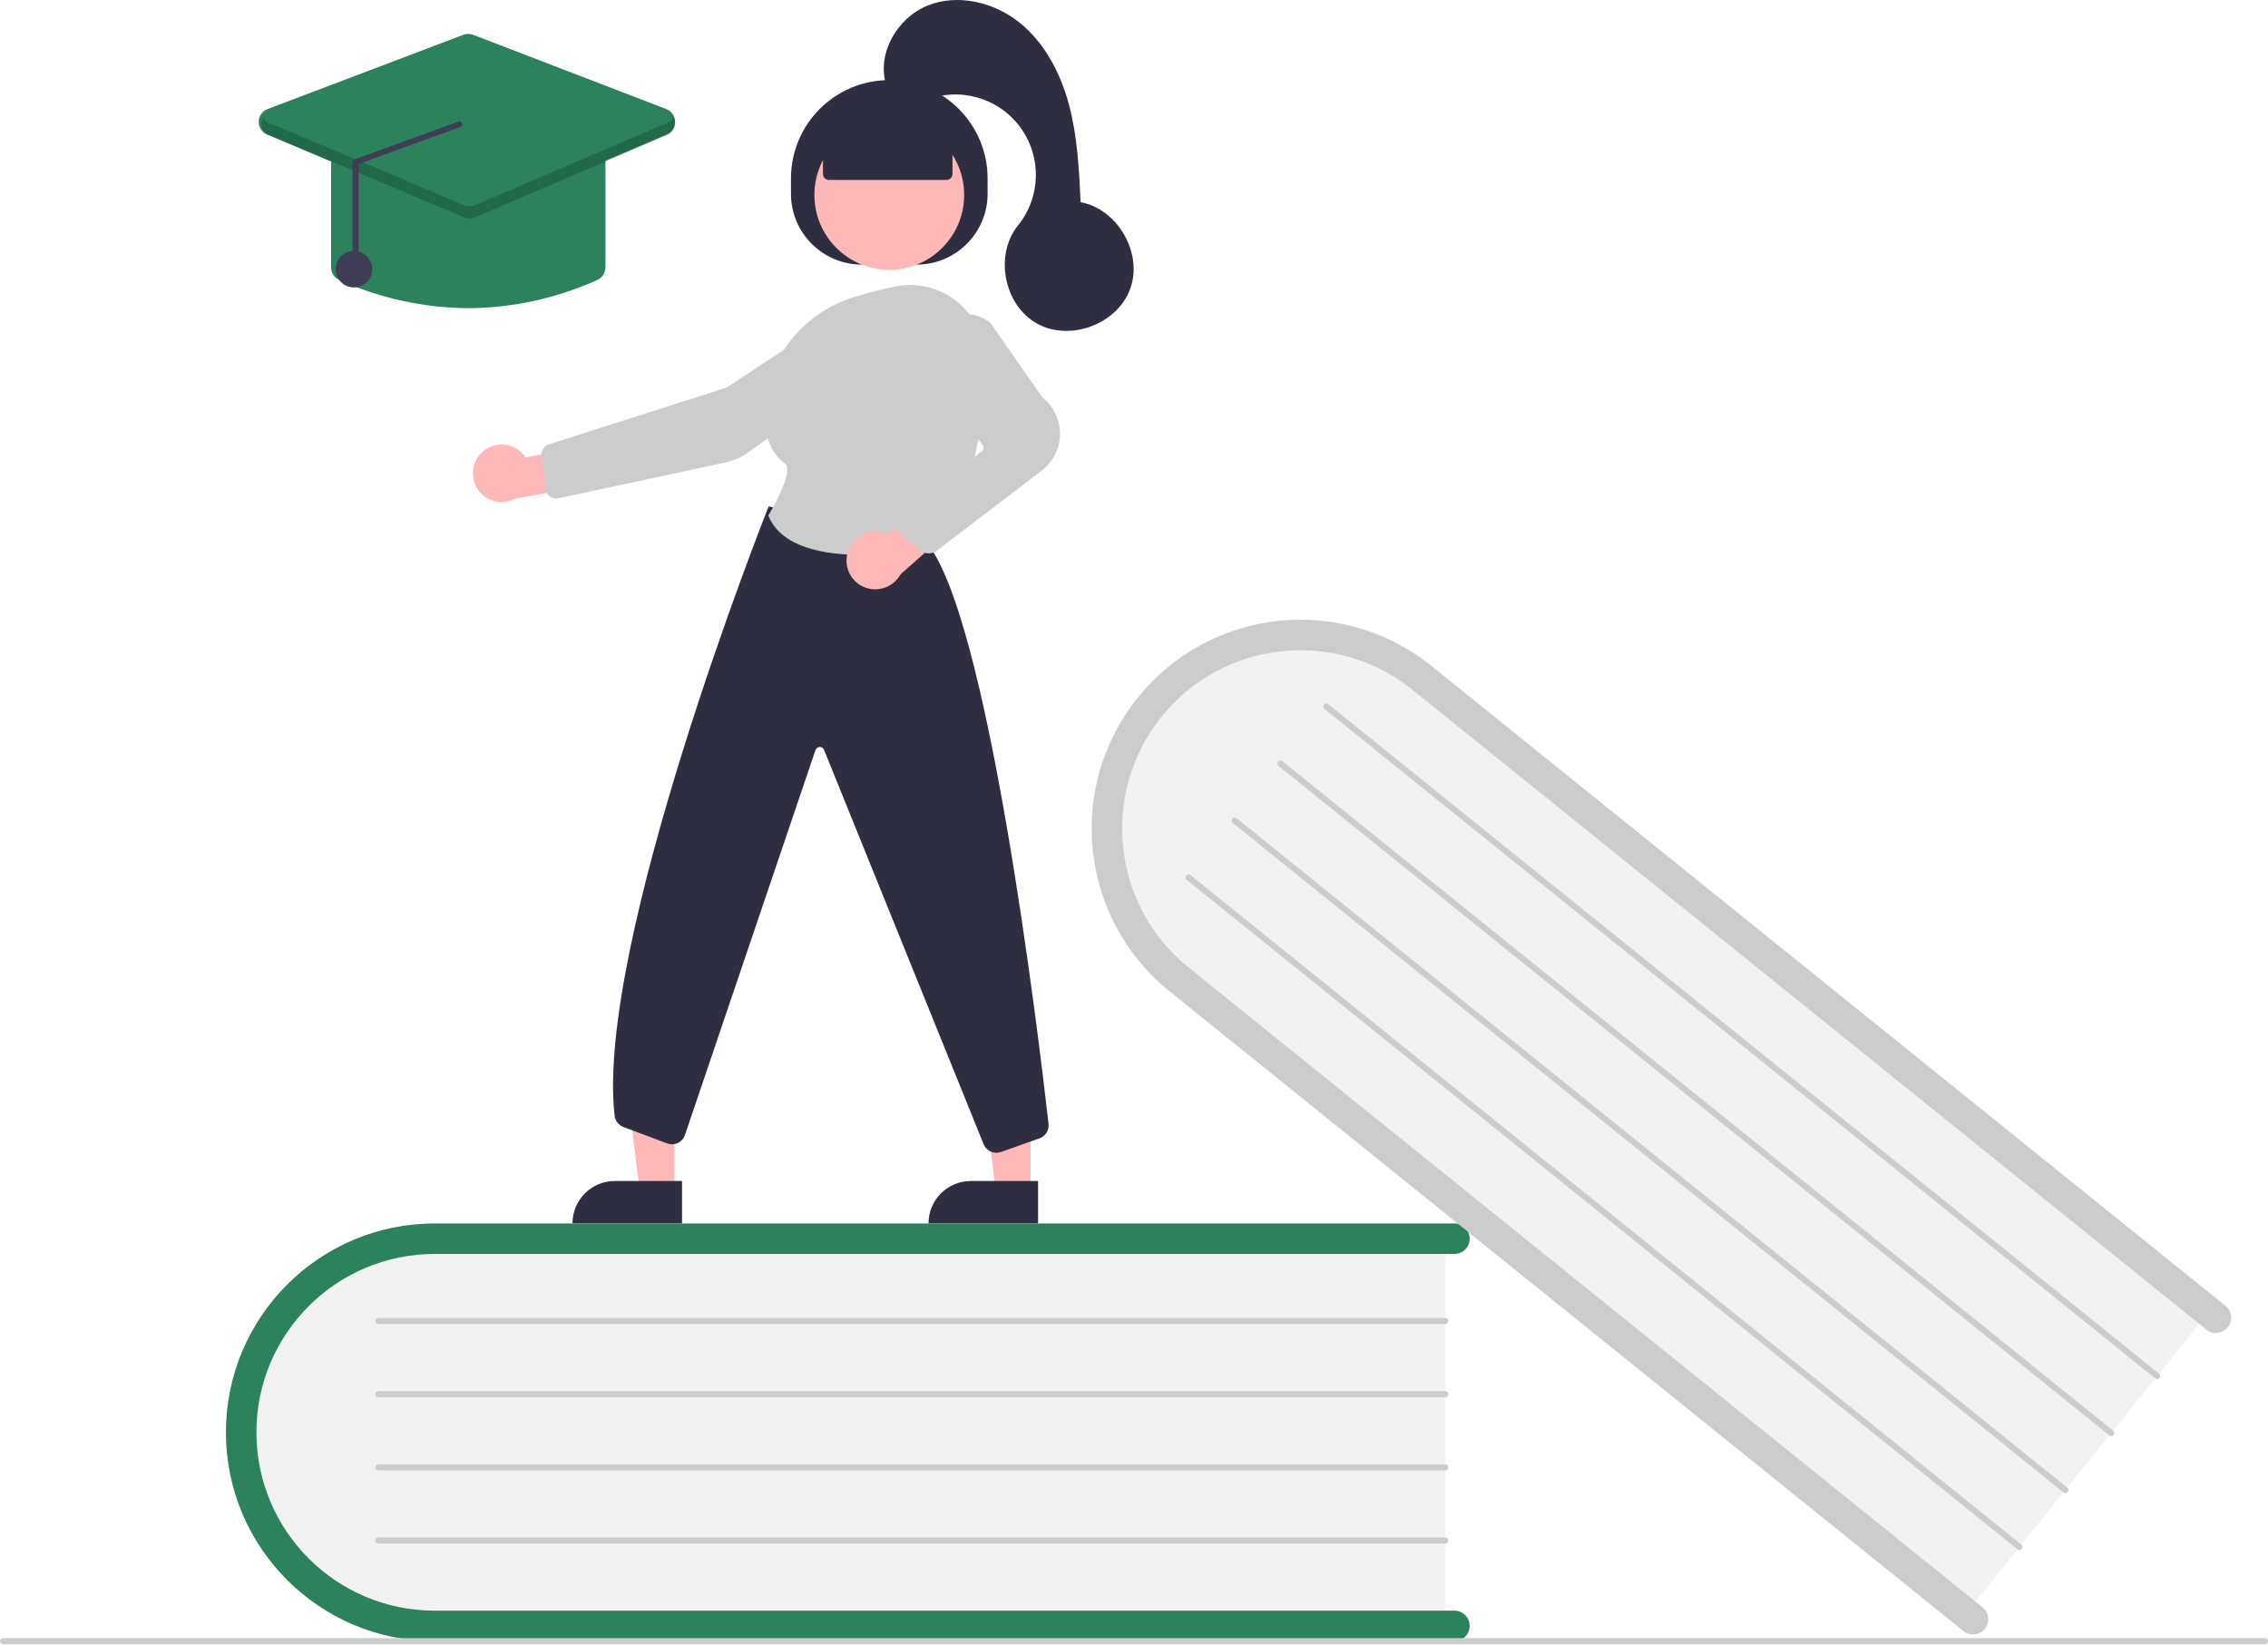
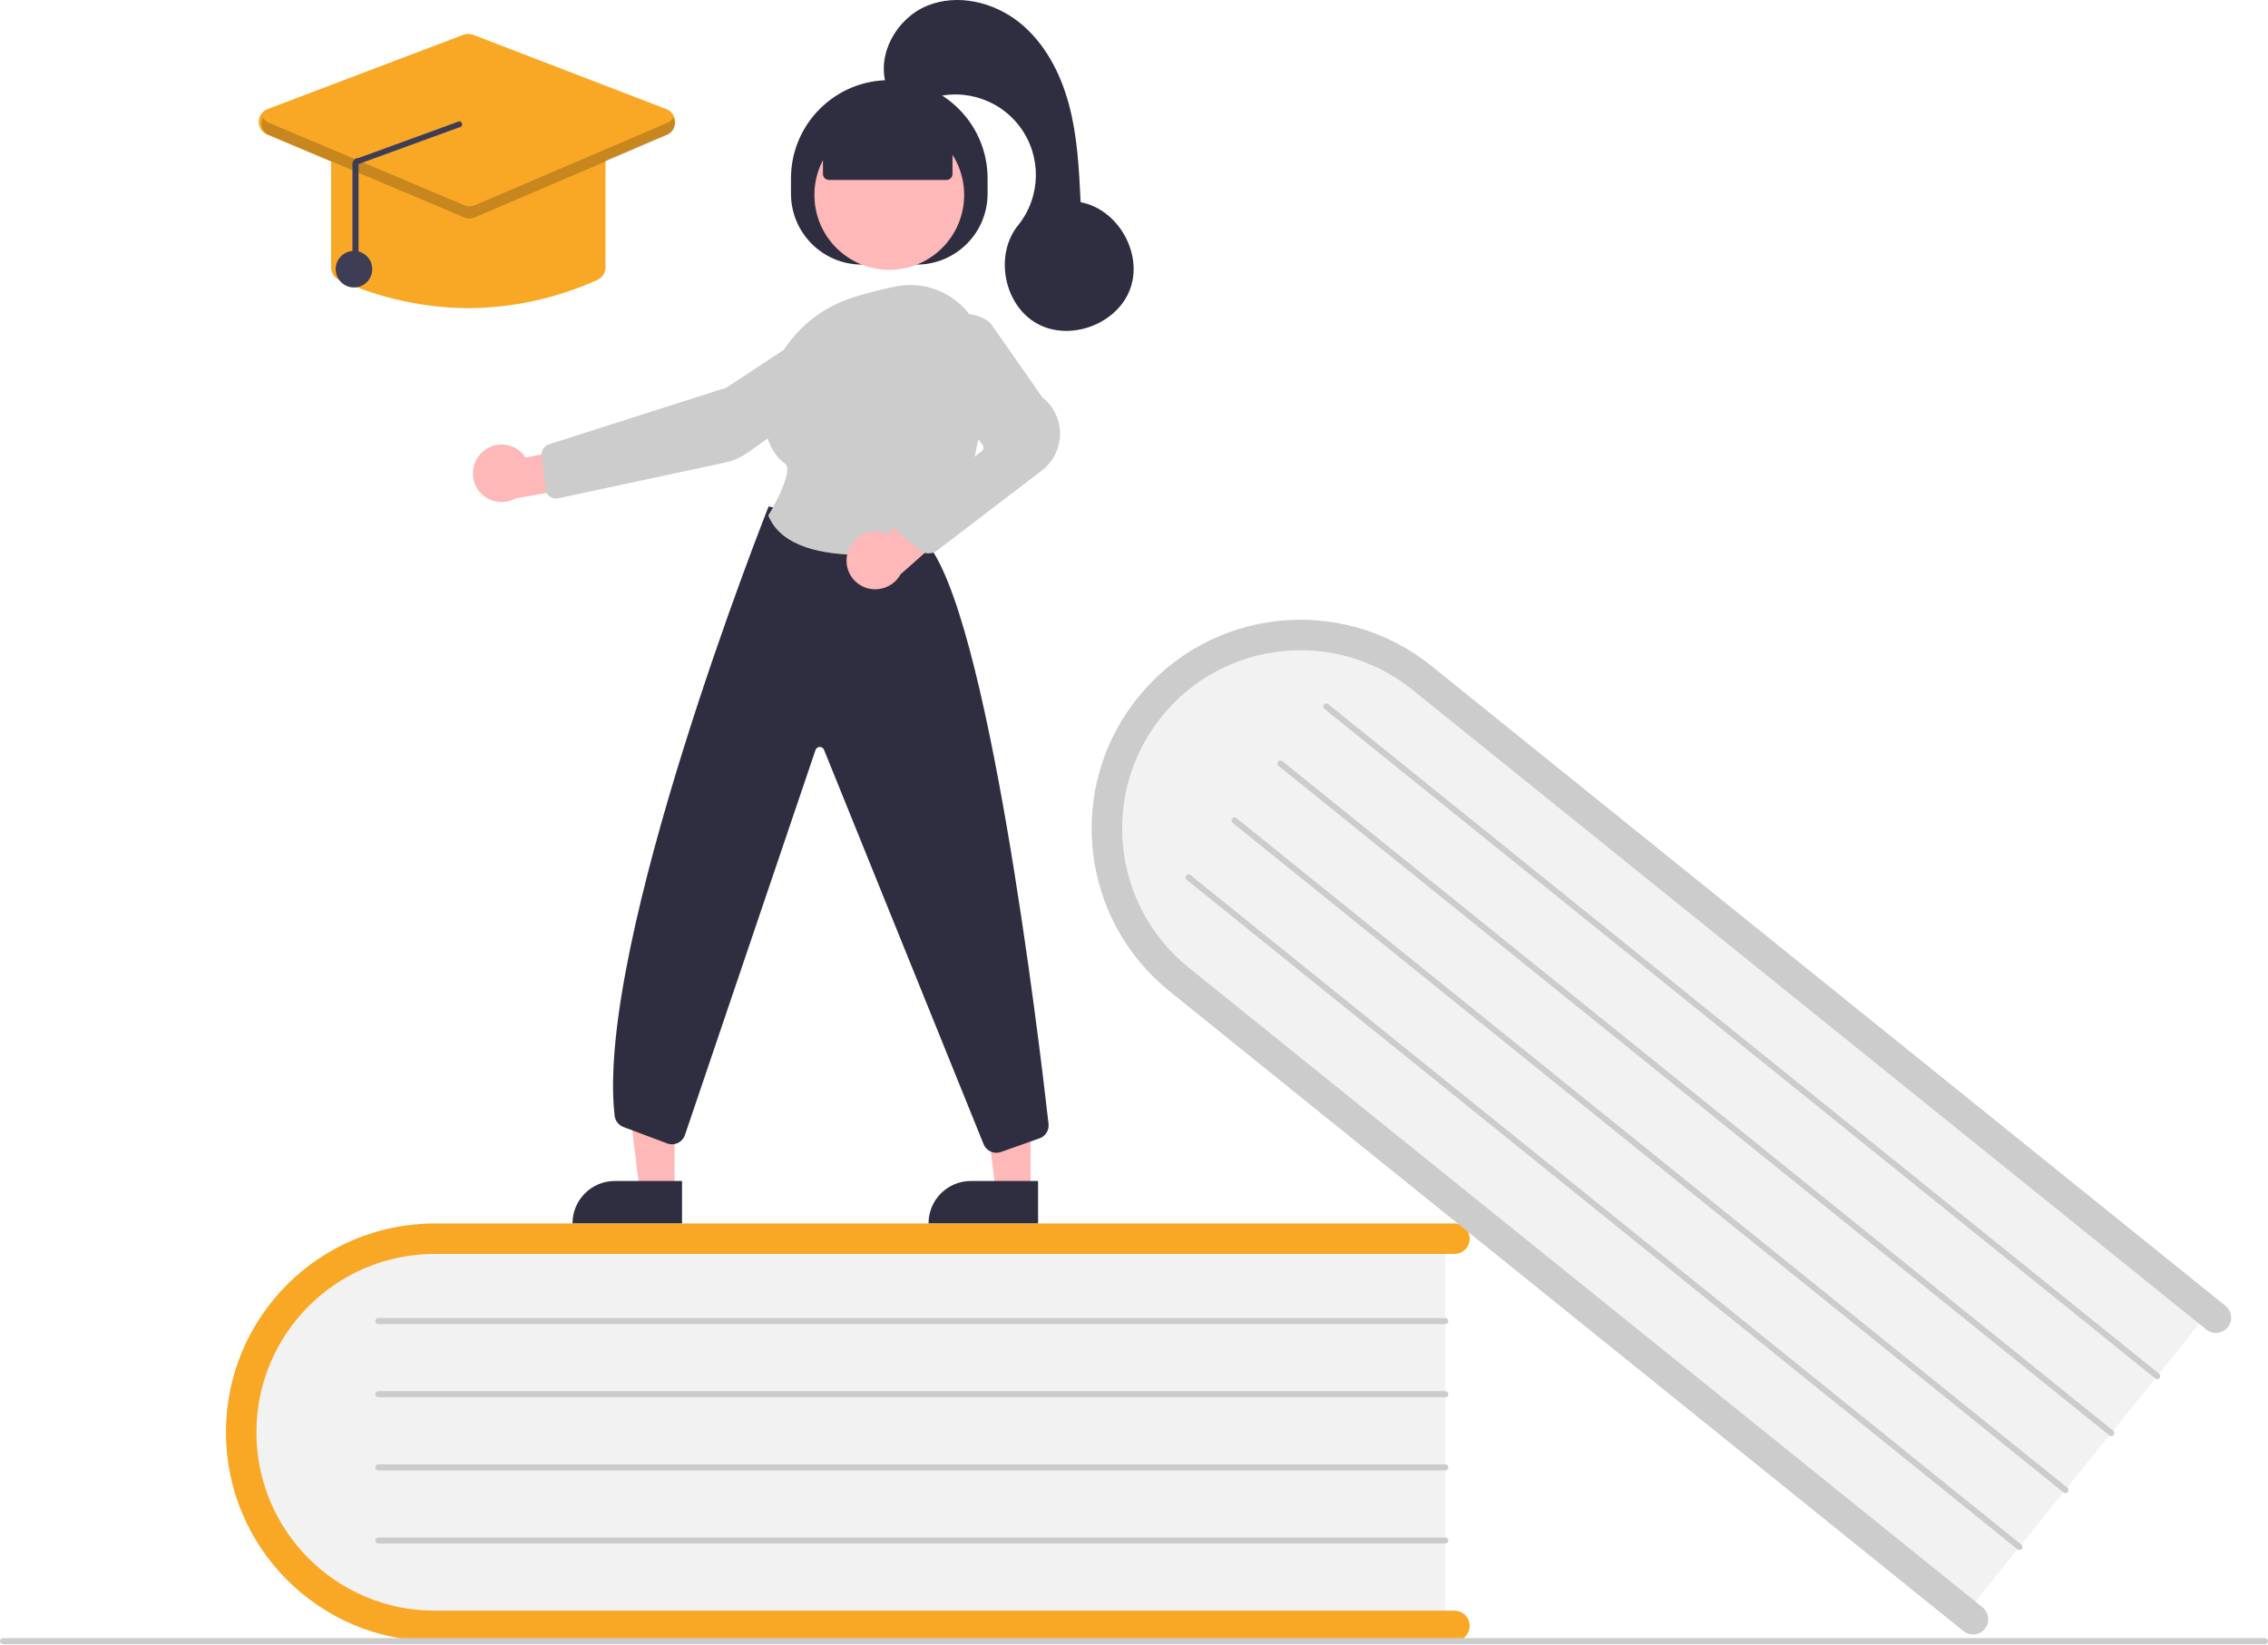
<svg xmlns="http://www.w3.org/2000/svg" data-name="Layer 1" width="744" height="539.286" viewBox="0 0 744 539.286">
  <path d="M702.114,584.643v130H376.415c-37.109,0-67.301-29.16-67.301-65s30.192-65,67.301-65Z" transform="translate(-228 -180.357)" fill="#f2f2f2" />
-   <path d="M710.114,713.643a5.002,5.002,0,0,1-5,5h-334.5a68.5,68.5,0,1,1,0-137h334.5a5,5,0,0,1,0,10h-334.5a58.5,58.5,0,1,0,0,117h334.5A5.002,5.002,0,0,1,710.114,713.643Z" transform="translate(-228 -180.357)" fill="#2b825d" />
+   <path d="M710.114,713.643a5.002,5.002,0,0,1-5,5h-334.5a68.5,68.5,0,1,1,0-137h334.5a5,5,0,0,1,0,10h-334.5a58.5,58.5,0,1,0,0,117h334.5A5.002,5.002,0,0,1,710.114,713.643Z" transform="translate(-228 -180.357)" fill="#f9a826" />
  <path d="M702.114,614.643h-350a1,1,0,1,1,0-2h350a1,1,0,0,1,0,2Z" transform="translate(-228 -180.357)" fill="#ccc" />
  <path d="M702.114,638.643h-350a1,1,0,1,1,0-2h350a1,1,0,0,1,0,2Z" transform="translate(-228 -180.357)" fill="#ccc" />
  <path d="M702.114,662.643h-350a1,1,0,1,1,0-2h350a1,1,0,0,1,0,2Z" transform="translate(-228 -180.357)" fill="#ccc" />
  <path d="M702.114,686.643h-350a1,1,0,1,1,0-2h350a1,1,0,0,1,0,2Z" transform="translate(-228 -180.357)" fill="#ccc" />
  <path d="M953.832,609.114,872.267,710.342,618.652,505.992c-28.896-23.283-34.111-64.932-11.624-92.84s64.292-31.671,93.189-8.388Z" transform="translate(-228 -180.357)" fill="#f2f2f2" />
  <path d="M879.124,714.583a5.002,5.002,0,0,1-7.031.756L611.625,505.467a68.5,68.5,0,0,1,85.957-106.679L958.05,608.66a5,5,0,1,1-6.274,7.787L691.307,406.575a58.5,58.5,0,1,0-73.408,91.106L878.367,707.553A5.002,5.002,0,0,1,879.124,714.583Z" transform="translate(-228 -180.357)" fill="#ccc" />
  <path d="M935.009,632.474,662.471,412.877a1,1,0,1,1,1.255-1.557L936.264,630.917a1,1,0,1,1-1.255,1.557Z" transform="translate(-228 -180.357)" fill="#ccc" />
  <path d="M919.951,651.163,647.413,431.565a1,1,0,0,1,1.255-1.557L921.206,649.605a1,1,0,1,1-1.255,1.557Z" transform="translate(-228 -180.357)" fill="#ccc" />
  <path d="M904.893,669.851,632.355,450.254a1,1,0,0,1,1.255-1.557L906.148,668.294a1,1,0,1,1-1.255,1.557Z" transform="translate(-228 -180.357)" fill="#ccc" />
  <path d="M889.835,688.539,617.297,468.942a1,1,0,1,1,1.255-1.557L891.089,686.982a1,1,0,1,1-1.255,1.557Z" transform="translate(-228 -180.357)" fill="#ccc" />
  <path d="M971,719.643H229a1,1,0,0,1,0-2H971a1,1,0,0,1,0,2Z" transform="translate(-228 -180.357)" fill="#ccc" />
  <polygon points="338.081 390.622 326.649 390.621 321.212 346.525 338.085 346.527 338.081 390.622" fill="#ffb8b8" />
  <path d="M318.482,387.355h22.048a0,0,0,0,1,0,0v13.882a0,0,0,0,1,0,0H304.6a0,0,0,0,1,0,0v0A13.882,13.882,0,0,1,318.482,387.355Z" fill="#2f2e41" />
  <polygon points="221.286 390.622 209.854 390.621 204.417 346.525 221.29 346.527 221.286 390.622" fill="#ffb8b8" />
  <path d="M201.688,387.355h22.048a0,0,0,0,1,0,0v13.882a0,0,0,0,1,0,0H187.806a0,0,0,0,1,0,0v0A13.882,13.882,0,0,1,201.688,387.355Z" fill="#2f2e41" />
  <path d="M487.471,243.89v-5a32.25,32.25,0,0,1,32.25-32.25h0a32.25,32.25,0,0,1,32.25,32.25v5a23.25,23.25,0,0,1-23.25,23.25h-18A23.25,23.25,0,0,1,487.471,243.89Z" transform="translate(-228 -180.357)" fill="#2f2e41" />
  <circle cx="291.721" cy="63.942" r="24.561" fill="#ffb8b8" />
  <path d="M634.488,376.475" transform="translate(-228 -180.357)" fill="#ffb8b8" />
  <path d="M386.125,328.713A9.377,9.377,0,0,1,400.405,330.39l21.055-3.983,5.541,12.205-29.812,5.207a9.428,9.428,0,0,1-11.064-15.106Z" transform="translate(-228 -180.357)" fill="#ffb8b8" />
  <path d="M500.573,284.328l.275.417L466.322,307.49l-58.258,18.603a3.508,3.508,0,0,0-2.412,3.738l1.271,10.947a3.501,3.501,0,0,0,4.21,3.018l54.83-11.753a19.806,19.806,0,0,0,7.371-3.245L512.122,301.201a10.02,10.02,0,0,0,4.158-8.947,9.975,9.975,0,0,0-15.433-7.508Z" transform="translate(-228 -180.357)" fill="#ccc" />
  <path d="M554.853,558.466a4.518,4.518,0,0,1-4.138-2.701l-52.41-129.501a1.5,1.5,0,0,0-2.809.158L452.739,552.495a4.501,4.501,0,0,1-5.882,2.891l-14.338-5.377a4.489,4.489,0,0,1-2.897-3.705c-6.45-56.192,49.8-198.03,50.369-199.456l.157-.395,51.277,11.343.107.116c20.458,22.318,37.273,163.082,40.437,191.074a4.479,4.479,0,0,1-2.971,4.747l-12.656,4.476A4.457,4.457,0,0,1,554.853,558.466Z" transform="translate(-228 -180.357)" fill="#2f2e41" />
  <path d="M510.673,362.363c-12.424,0-26.274-2.477-30.538-12.701l-.098-.235.133-.218c3.365-5.521,7.813-14.94,5.422-16.709-4.709-3.482-6.994-9.21-6.792-17.025.44-16.966,12-32.029,28.766-37.482h0A127.642,127.642,0,0,1,521.829,274.321a24.281,24.281,0,0,1,20.133,4.972,24.526,24.526,0,0,1,9.096,18.871c.176,18.131-2.615,43.383-16.912,60.72a4.448,4.448,0,0,1-2.633,1.531A122.223,122.223,0,0,1,510.673,362.363Z" transform="translate(-228 -180.357)" fill="#ccc" />
  <path d="M506.051,361.684a9.556,9.556,0,0,1,11.678-6.664,9.407,9.407,0,0,1,1.448.536l15.987-14.549,11.118,7.49-22.862,20.231a9.539,9.539,0,0,1-10.813,4.587A9.394,9.394,0,0,1,506.051,361.684Z" transform="translate(-228 -180.357)" fill="#ffb8b8" />
  <path d="M532.632,361.869a4.488,4.488,0,0,1-2.845-1.015l-6.304-5.152a4.5,4.5,0,0,1,.109-7.055l26.442-20.28a1.503,1.503,0,0,0,.283-2.095L533.996,304.696a13.285,13.285,0,0,1,.887-17.114h0a13.248,13.248,0,0,1,17.888-1.431l.103.109,17.042,24.402a15.193,15.193,0,0,1-.36,24.186l-34.246,26.139A4.507,4.507,0,0,1,532.632,361.869Z" transform="translate(-228 -180.357)" fill="#ccc" />
  <path d="M497.965,237.39V225.204l21.756-9.5,20.744,9.5v12.186a2,2,0,0,1-2,2h-38.5A2,2,0,0,1,497.965,237.39Z" transform="translate(-228 -180.357)" fill="#2f2e41" />
  <path d="M518.722,208.257c-3.199-10.239,3.519-21.972,13.451-26.025s21.813-1.22,30.194,5.476,13.58,16.724,16.335,27.091,3.278,21.177,3.787,31.891c12.202,2.241,20.503,16.714,16.276,28.378s-19.873,17.459-30.678,11.362-13.935-22.485-6.136-32.134a26.374,26.374,0,0,0-30.688-40.91C525.248,215.902,517.702,209.368,518.722,208.257Z" transform="translate(-228 -180.357)" fill="#2f2e41" />
-   <path d="M381.614,281.44a104.449,104.449,0,0,1-42.348-9.275,4.473,4.473,0,0,1-2.652-4.104V231.643a4.505,4.505,0,0,1,4.5-4.5h81a4.505,4.505,0,0,1,4.5,4.5v36.418a4.473,4.473,0,0,1-2.652,4.104h0A104.449,104.449,0,0,1,381.614,281.44Z" transform="translate(-228 -180.357)" fill="#2b825d" />
-   <path d="M381.603,251.937a4.505,4.505,0,0,1-1.749-.352l-64.232-27.1a4.5,4.5,0,0,1,.153-8.353L380.008,191.765a4.484,4.484,0,0,1,3.211.007l63.372,24.368a4.5,4.5,0,0,1,.154,8.338L383.373,251.577A4.507,4.507,0,0,1,381.603,251.937Z" transform="translate(-228 -180.357)" fill="#2b825d" />
+   <path d="M381.614,281.44a104.449,104.449,0,0,1-42.348-9.275,4.473,4.473,0,0,1-2.652-4.104V231.643a4.505,4.505,0,0,1,4.5-4.5h81a4.505,4.505,0,0,1,4.5,4.5v36.418a4.473,4.473,0,0,1-2.652,4.104h0A104.449,104.449,0,0,1,381.614,281.44Z" transform="translate(-228 -180.357)" fill="#f9a826" />
+   <path d="M381.603,251.937a4.505,4.505,0,0,1-1.749-.352l-64.232-27.1a4.5,4.5,0,0,1,.153-8.353L380.008,191.765a4.484,4.484,0,0,1,3.211.007l63.372,24.368a4.5,4.5,0,0,1,.154,8.338L383.373,251.577A4.507,4.507,0,0,1,381.603,251.937Z" transform="translate(-228 -180.357)" fill="#f9a826" />
  <circle cx="116.114" cy="88.286" r="6" fill="#3f3d56" />
  <path d="M446.965,220.631,383.592,247.73a4,4,0,0,1-3.127.008l-64.232-27.099a3.925,3.925,0,0,1-1.913-1.681,3.997,3.997,0,0,0,1.913,5.681l64.232,27.099a4,4,0,0,0,3.127-.008l63.373-27.099a3.997,3.997,0,0,0,1.895-5.673A3.927,3.927,0,0,1,446.965,220.631Z" transform="translate(-228 -180.357)" opacity="0.2" />
  <path d="M344.618,268.62a1,1,0,0,0,1-1V234.158l32.981-12.015a1,1,0,0,0,.03-2l-32.981,12.015a1.962,1.962,0,0,0-1.433.575,1.986,1.986,0,0,0-.596,1.425v33.461A1,1,0,0,0,344.618,268.62Z" transform="translate(-228 -180.357)" fill="#3f3d56" />
</svg>
